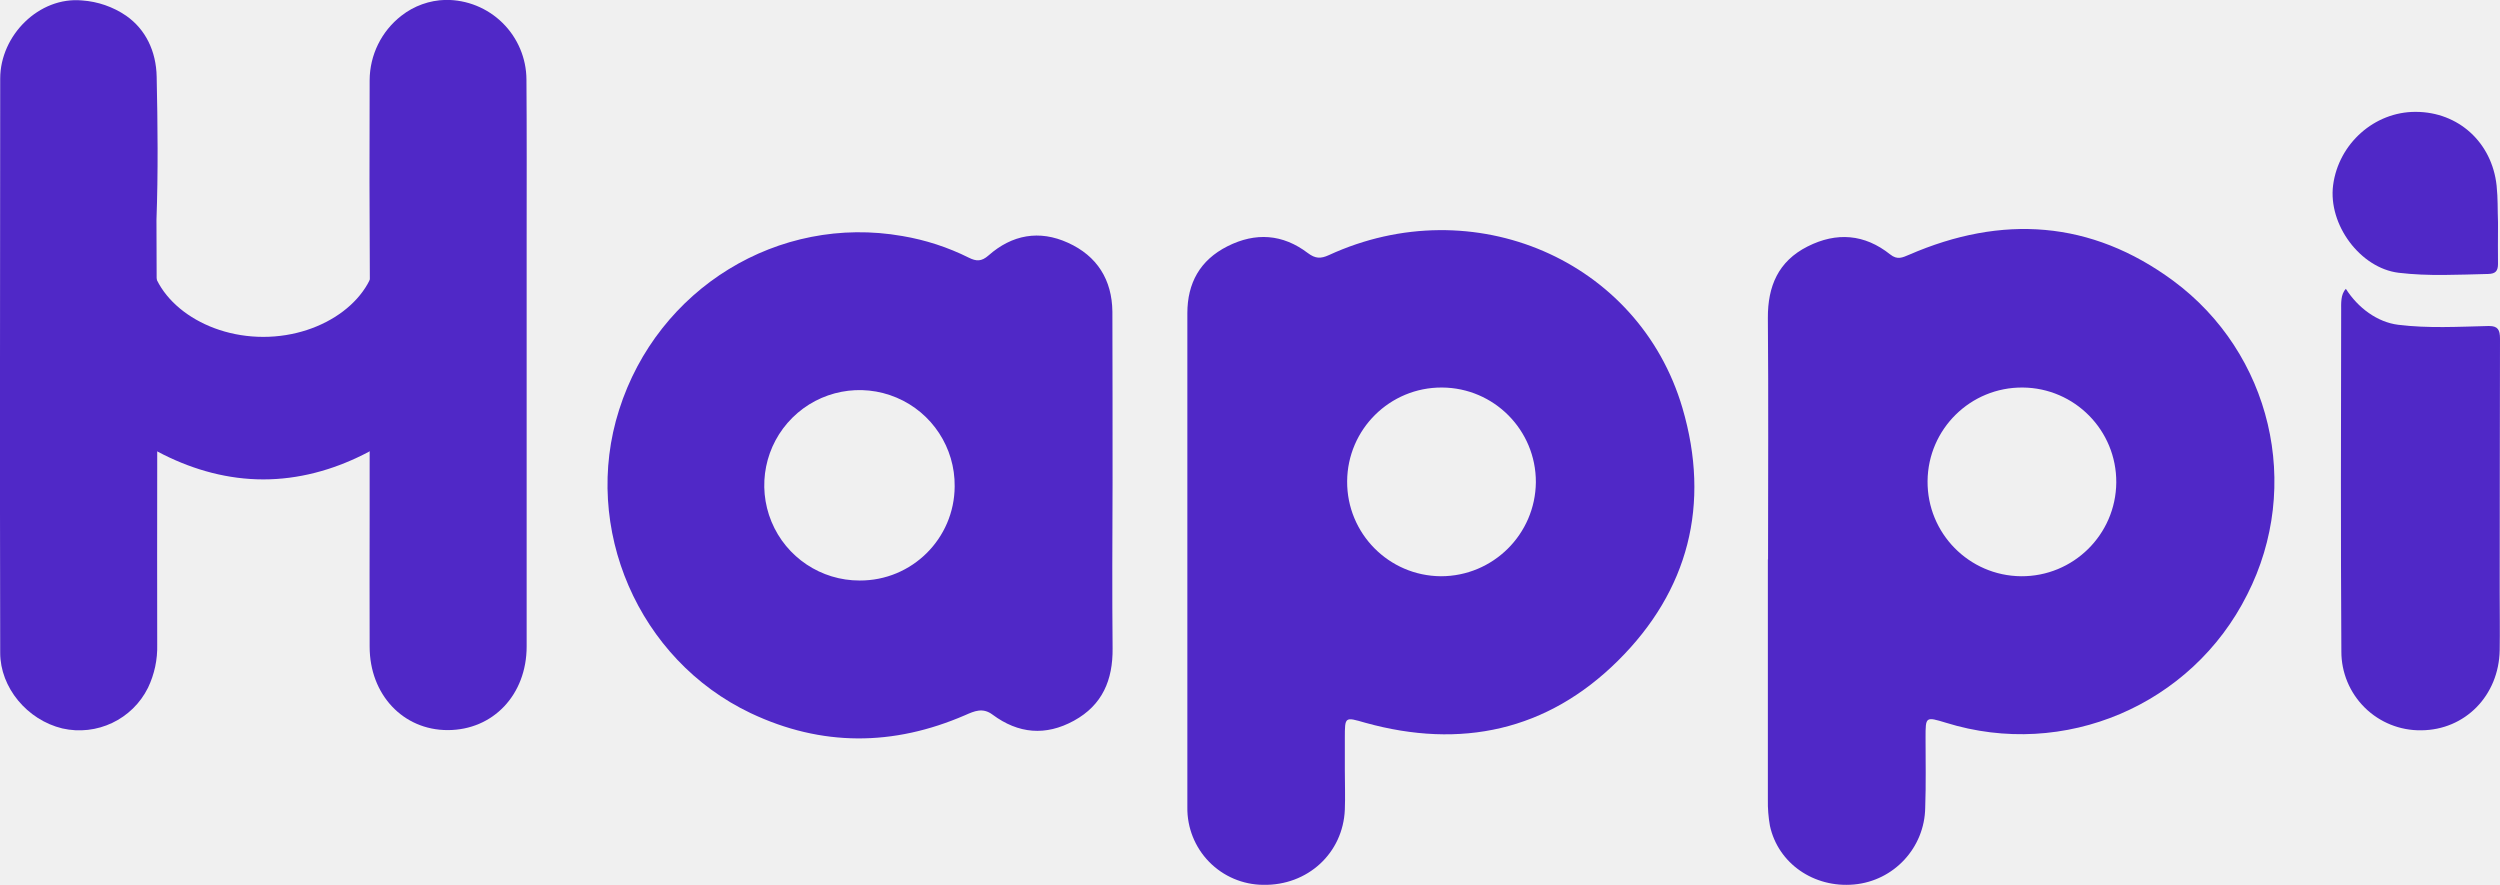
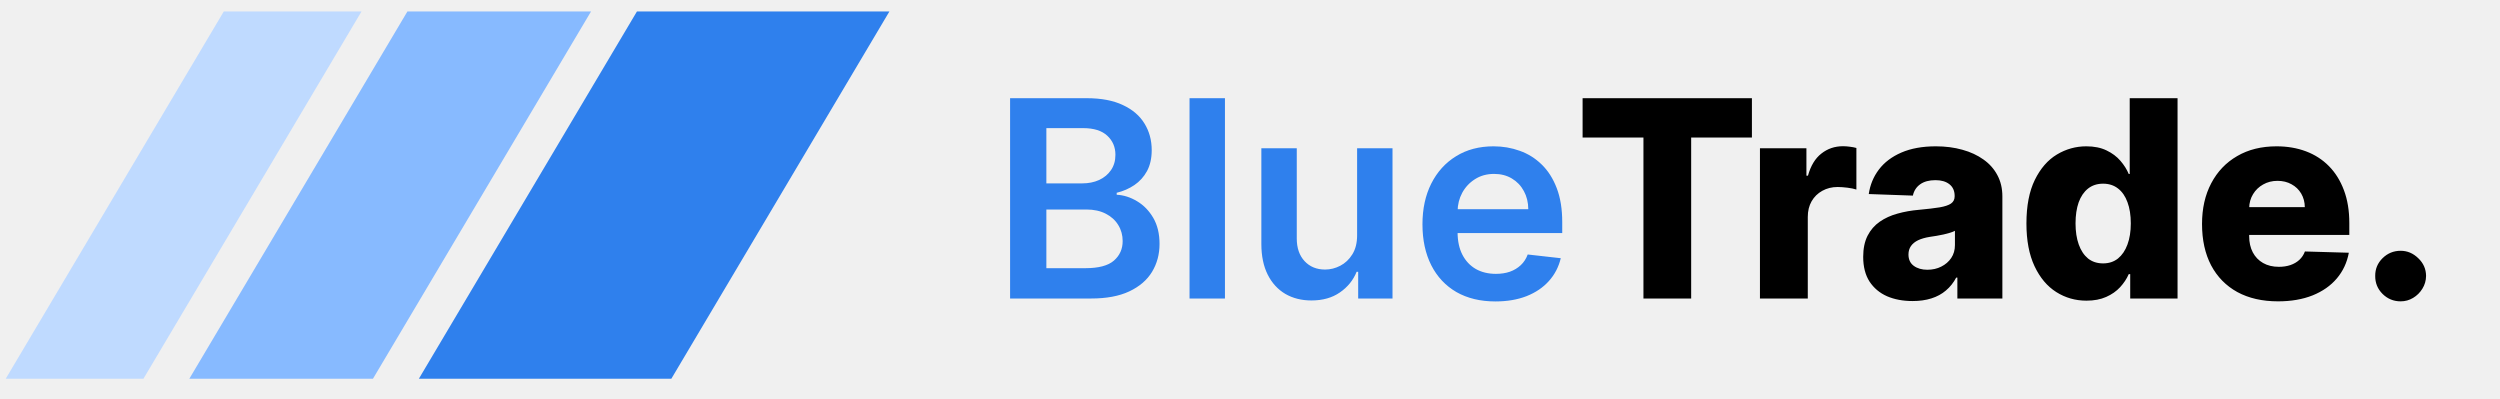
- <svg xmlns="http://www.w3.org/2000/svg" id="Layer_2" data-name="Layer 2" viewBox="0 0 737.06 260.88">
+ <svg xmlns="http://www.w3.org/2000/svg" width="201" height="32" viewBox="0 0 201 32" fill="none">
+   <g clip-path="url(#clip0_45_4509)">
+     <path d="M51.209 0.923H71.508L53.977 30.448H33.678L51.209 0.923Z" fill="#2F80ED" />
+     <path d="M32.755 0.923H47.518L29.987 30.448H15.224L32.755 0.923Z" fill="#87BAFF" />
+     <path d="M17.992 0.923H29.064L11.534 30.448H0.461L17.992 0.923Z" fill="#BFDAFF" />
+   </g>
+   <path d="M81.211 24V7.895H87.376C88.54 7.895 89.507 8.079 90.278 8.445C91.054 8.807 91.633 9.303 92.016 9.932C92.404 10.561 92.598 11.274 92.598 12.071C92.598 12.726 92.472 13.287 92.22 13.754C91.969 14.215 91.63 14.59 91.206 14.878C90.781 15.166 90.307 15.373 89.782 15.499V15.657C90.354 15.688 90.902 15.864 91.426 16.183C91.955 16.498 92.388 16.944 92.724 17.52C93.059 18.097 93.227 18.794 93.227 19.612C93.227 20.446 93.025 21.195 92.621 21.861C92.218 22.522 91.609 23.043 90.797 23.426C89.984 23.809 88.962 24 87.73 24H81.211ZM84.128 21.562H87.266C88.325 21.562 89.088 21.36 89.554 20.957C90.026 20.548 90.262 20.024 90.262 19.384C90.262 18.907 90.144 18.477 89.908 18.094C89.672 17.706 89.337 17.402 88.902 17.182C88.466 16.957 87.948 16.844 87.345 16.844H84.128V21.562ZM84.128 14.744H87.014C87.518 14.744 87.971 14.653 88.375 14.469C88.778 14.28 89.096 14.016 89.326 13.675C89.562 13.329 89.68 12.92 89.68 12.448C89.68 11.824 89.46 11.31 89.02 10.907C88.585 10.503 87.937 10.301 87.077 10.301H84.128V14.744ZM98.486 7.895V24H95.639V7.895H98.486ZM109.112 18.92V11.921H111.958V24H109.198V21.853H109.072C108.8 22.529 108.351 23.083 107.727 23.512C107.109 23.942 106.346 24.157 105.439 24.157C104.648 24.157 103.948 23.982 103.34 23.63C102.737 23.274 102.265 22.758 101.924 22.081C101.583 21.4 101.413 20.577 101.413 19.612V11.921H104.26V19.172C104.26 19.937 104.469 20.545 104.889 20.996C105.308 21.447 105.859 21.672 106.54 21.672C106.959 21.672 107.366 21.57 107.759 21.366C108.152 21.161 108.475 20.857 108.726 20.453C108.983 20.044 109.112 19.533 109.112 18.92ZM120.233 24.236C119.022 24.236 117.976 23.984 117.095 23.481C116.22 22.973 115.546 22.254 115.074 21.326C114.602 20.393 114.366 19.295 114.366 18.031C114.366 16.789 114.602 15.698 115.074 14.76C115.551 13.816 116.217 13.082 117.072 12.558C117.926 12.029 118.93 11.764 120.083 11.764C120.828 11.764 121.53 11.885 122.191 12.126C122.857 12.362 123.444 12.729 123.952 13.227C124.466 13.725 124.87 14.359 125.163 15.13C125.457 15.895 125.604 16.807 125.604 17.866V18.739H115.703V16.82H122.875C122.87 16.275 122.752 15.79 122.521 15.366C122.291 14.936 121.968 14.598 121.554 14.351C121.145 14.105 120.668 13.982 120.123 13.982C119.541 13.982 119.03 14.123 118.589 14.406C118.149 14.684 117.806 15.051 117.559 15.507C117.318 15.958 117.195 16.453 117.19 16.993V18.668C117.19 19.371 117.318 19.974 117.575 20.477C117.832 20.975 118.191 21.358 118.652 21.625C119.114 21.887 119.654 22.018 120.272 22.018C120.686 22.018 121.061 21.961 121.397 21.845C121.732 21.725 122.023 21.549 122.27 21.319C122.516 21.088 122.702 20.802 122.828 20.461L125.486 20.76C125.318 21.463 124.998 22.076 124.526 22.6C124.06 23.119 123.462 23.523 122.734 23.811C122.005 24.094 121.171 24.236 120.233 24.236Z" fill="#2F80ED" />
+   <path d="M127.241 11.056V7.895H140.854V11.056H135.97V24H132.133V11.056H127.241ZM141.5 24V11.921H145.236V14.123H145.361C145.582 13.326 145.941 12.734 146.439 12.346C146.937 11.953 147.516 11.756 148.177 11.756C148.355 11.756 148.538 11.769 148.727 11.796C148.916 11.816 149.091 11.851 149.254 11.898V15.24C149.071 15.177 148.829 15.127 148.531 15.09C148.237 15.054 147.975 15.035 147.744 15.035C147.288 15.035 146.877 15.137 146.51 15.342C146.148 15.541 145.862 15.822 145.652 16.183C145.448 16.54 145.346 16.959 145.346 17.442V24H141.5ZM153.772 24.204C153.001 24.204 152.317 24.076 151.719 23.819C151.127 23.557 150.658 23.164 150.312 22.64C149.971 22.11 149.801 21.447 149.801 20.65C149.801 19.979 149.919 19.413 150.154 18.951C150.39 18.49 150.715 18.115 151.13 17.827C151.544 17.539 152.021 17.321 152.561 17.174C153.101 17.022 153.677 16.92 154.291 16.868C154.978 16.805 155.531 16.739 155.95 16.671C156.369 16.598 156.673 16.495 156.862 16.364C157.056 16.228 157.153 16.037 157.153 15.79V15.751C157.153 15.347 157.014 15.035 156.736 14.815C156.459 14.595 156.084 14.485 155.612 14.485C155.103 14.485 154.694 14.595 154.385 14.815C154.076 15.035 153.879 15.339 153.795 15.727L150.249 15.601C150.354 14.868 150.624 14.212 151.059 13.636C151.499 13.054 152.102 12.598 152.867 12.267C153.638 11.932 154.563 11.764 155.643 11.764C156.414 11.764 157.124 11.856 157.774 12.039C158.424 12.217 158.991 12.48 159.473 12.826C159.955 13.166 160.327 13.586 160.59 14.084C160.857 14.582 160.991 15.151 160.991 15.79V24H157.373V22.317H157.279C157.064 22.726 156.789 23.072 156.453 23.355C156.123 23.638 155.732 23.851 155.282 23.992C154.836 24.134 154.333 24.204 153.772 24.204ZM154.959 21.688C155.373 21.688 155.746 21.604 156.076 21.436C156.411 21.269 156.679 21.038 156.878 20.744C157.077 20.446 157.177 20.1 157.177 19.706V18.558C157.067 18.616 156.933 18.668 156.776 18.716C156.624 18.763 156.456 18.807 156.272 18.849C156.089 18.891 155.9 18.928 155.706 18.959C155.512 18.991 155.326 19.02 155.148 19.046C154.786 19.104 154.477 19.193 154.22 19.313C153.968 19.434 153.774 19.591 153.638 19.785C153.507 19.974 153.441 20.199 153.441 20.461C153.441 20.86 153.583 21.164 153.866 21.373C154.154 21.583 154.519 21.688 154.959 21.688ZM167.753 24.173C166.862 24.173 166.052 23.942 165.324 23.481C164.595 23.02 164.013 22.328 163.578 21.405C163.143 20.482 162.925 19.337 162.925 17.968C162.925 16.548 163.151 15.379 163.601 14.461C164.052 13.544 164.642 12.865 165.371 12.425C166.105 11.984 166.894 11.764 167.738 11.764C168.372 11.764 168.915 11.874 169.366 12.094C169.816 12.309 170.189 12.587 170.482 12.928C170.776 13.269 170.999 13.623 171.151 13.989H171.229V7.895H175.075V24H171.269V22.042H171.151C170.988 22.414 170.757 22.763 170.459 23.088C170.16 23.413 169.785 23.675 169.334 23.874C168.888 24.073 168.362 24.173 167.753 24.173ZM169.09 21.177C169.557 21.177 169.955 21.046 170.286 20.784C170.616 20.516 170.87 20.142 171.048 19.659C171.227 19.177 171.316 18.611 171.316 17.961C171.316 17.3 171.227 16.731 171.048 16.254C170.875 15.777 170.621 15.41 170.286 15.153C169.955 14.896 169.557 14.768 169.09 14.768C168.613 14.768 168.21 14.899 167.879 15.161C167.549 15.423 167.297 15.793 167.124 16.27C166.957 16.747 166.873 17.311 166.873 17.961C166.873 18.611 166.959 19.177 167.132 19.659C167.305 20.142 167.554 20.516 167.879 20.784C168.21 21.046 168.613 21.177 169.09 21.177ZM183.153 24.228C181.889 24.228 180.799 23.979 179.881 23.481C178.969 22.978 178.267 22.262 177.774 21.334C177.286 20.401 177.043 19.292 177.043 18.008C177.043 16.76 177.289 15.67 177.782 14.736C178.275 13.798 178.969 13.069 179.866 12.55C180.762 12.026 181.818 11.764 183.035 11.764C183.894 11.764 184.681 11.898 185.394 12.165C186.107 12.432 186.723 12.828 187.242 13.352C187.761 13.877 188.165 14.524 188.453 15.295C188.741 16.06 188.885 16.938 188.885 17.929V18.889H178.387V16.655H185.307C185.302 16.246 185.205 15.882 185.016 15.562C184.828 15.242 184.568 14.993 184.238 14.815C183.913 14.632 183.538 14.54 183.113 14.54C182.683 14.54 182.298 14.637 181.957 14.831C181.617 15.02 181.347 15.279 181.147 15.609C180.948 15.934 180.843 16.304 180.833 16.718V18.991C180.833 19.484 180.93 19.916 181.124 20.288C181.318 20.655 181.593 20.941 181.95 21.145C182.306 21.35 182.731 21.452 183.223 21.452C183.564 21.452 183.874 21.405 184.151 21.311C184.429 21.216 184.668 21.077 184.867 20.894C185.066 20.71 185.216 20.485 185.315 20.218L188.846 20.32C188.699 21.111 188.377 21.801 187.879 22.388C187.386 22.97 186.739 23.423 185.936 23.748C185.134 24.068 184.206 24.228 183.153 24.228ZM193.012 24.228C192.446 24.228 191.961 24.029 191.557 23.63C191.159 23.232 190.962 22.75 190.967 22.183C190.962 21.628 191.159 21.153 191.557 20.76C191.961 20.362 192.446 20.163 193.012 20.163C193.547 20.163 194.018 20.362 194.427 20.76C194.842 21.153 195.051 21.628 195.056 22.183C195.051 22.561 194.952 22.904 194.758 23.214C194.569 23.523 194.32 23.769 194.011 23.953C193.707 24.136 193.374 24.228 193.012 24.228Z" fill="black" />
  <defs>
-     <style>.cls-1{fill:#5028c7;}</style>
+     <clipPath id="clip0_45_4509">
+       <rect width="71.969" height="29.526" fill="white" transform="translate(0 0.922607)" />
+     </clipPath>
  </defs>
-   <path class="cls-1" d="M907.94,475.07v1.56c0,3.59-.06,7.18,0,10.77,0,2.07-.76,2.88-2.89,2.93-8.8.2-17.6.71-26.4-.35-11.28-1.37-20.84-14.16-19.32-25.85,1.62-12.24,12.19-21.64,24.33-21.59,12.59,0,22.5,9,23.87,21.74C907.94,468.38,907.79,471,907.94,475.07Z" transform="translate(-171.47 -409.56)" />
-   <path class="cls-1" d="M908.44,584.32c0,5.61.09,11.25,0,16.93-.24,13.38-10.21,23.56-23.17,23.62a23.19,23.19,0,0,1-23.51-23.26c-.21-33.53-.12-67-.06-100.56,0-2-.18-4.71,1.39-6.33,3.57,5.61,9.27,9.84,15.48,10.6,8.8,1.08,17.62.57,26.42.36a1.46,1.46,0,0,0,.36,0c2.52,0,3.18,1.11,3.18,3.75C908.44,534.37,908.5,559.31,908.44,584.32Z" transform="translate(-171.47 -409.56)" />
-   <path class="cls-1" d="M812.14,492.3c-24.17-17.8-50.47-19.52-77.83-7.63-1.93.81-3.44,1.61-5.57-.1-7.53-6-15.78-6.68-24.38-2.33s-11.73,11.68-11.68,21.09c.2,23.72.05,47.44.05,71.16h-.05v70.76a39.82,39.82,0,0,0,.61,7.79c2.43,11.12,13,18.36,24.78,17.29a23.08,23.08,0,0,0,21-22.66c.25-6.92.1-13.8.1-20.68,0-6.17,0-6.17,6-4.35A74.57,74.57,0,0,0,834,584.86,73.53,73.53,0,0,0,812.14,492.3Zm-44.81,87.15a27.82,27.82,0,1,1,28.07-27.62A27.88,27.88,0,0,1,767.33,579.45Z" transform="translate(-171.47 -409.56)" />
-   <path class="cls-1" d="M667.49,529.83c-12.84-43.65-61.7-64.64-104.23-45.06-2.43,1.11-4,1.06-6.22-.61-7.39-5.61-15.38-6.17-23.67-2-8.1,4.09-11.84,10.82-11.84,19.77V647.57a22.53,22.53,0,0,0,22.36,22.86c13.1.26,23.56-9.35,24.07-22.2.15-3.84,0-7.69,0-11.58h0v-9.51c0-6.37,0-6.22,6-4.5,28.22,7.84,53.66,2.38,74.5-18.26S675.84,558.26,667.49,529.83Zm-71.21,49.62a27.82,27.82,0,1,1,28-27.72A28,28,0,0,1,596.28,579.45Z" transform="translate(-171.47 -409.56)" />
-   <path class="cls-1" d="M499.48,551.88c0-16.79,0-33.63-.05-50.42-.1-9.41-4.5-16.44-13.1-20.33-8.45-3.85-16.49-2.38-23.42,3.74-2.07,1.82-3.59,1.77-5.81.66a70,70,0,0,0-19.58-6.38C401,472.73,365.4,494.53,354,530.39c-11.13,34.85,5.67,73.69,38.79,89.42,20.94,9.91,42.08,9.76,63.22.6,2.74-1.21,5.21-2.32,8.1-.15,7.58,5.62,15.62,6.37,24,1.77s11.48-12,11.38-21.34C499.33,584.45,499.43,568.17,499.48,551.88Zm-74.55,28.83a28.07,28.07,0,1,1,28-27.77A27.88,27.88,0,0,1,424.93,580.71Z" transform="translate(-171.47 -409.56)" />
-   <path class="cls-1" d="M217.67,496.73l.15,45.23v5.71c0,17.32-.06,34.58,0,51.87a27.79,27.79,0,0,1-2.71,12.78,22.62,22.62,0,0,1-25.27,12c-10.39-2.52-18.31-12.07-18.31-22.3q-.09-42.42-.06-84.8v-1q0-41.69.06-83.47c0-12.79,11.47-24.23,24.13-23.06a26.28,26.28,0,0,1,13,4.51c5.73,4,8.86,10.44,9,18,.3,14.07.45,28.12-.06,42.2Z" transform="translate(-171.47 -409.56)" />
-   <path class="cls-1" d="M326.74,480.16q0,18.06,0,36.14,0,41.88,0,83.84c0,14.25-9.9,24.67-23.29,24.67-13.15,0-23-10.48-23-24.58-.06-13.36,0-26.75,0-40.11V547.7l.06-50.85V492.8q-.18-29.81-.06-59.58a24.19,24.19,0,0,1,9.33-19,22,22,0,0,1,13.06-4.69A23.61,23.61,0,0,1,326.68,433C326.8,448.7,326.74,464.43,326.74,480.16Z" transform="translate(-171.47 -409.56)" />
-   <path class="cls-1" d="M249.11,550.9c-41.59,0-75.43-44.07-75.43-67.34h42c0,13.73,15.3,25.32,33.41,25.32s33.42-11.59,33.42-25.32h42C324.55,506.91,290.71,550.9,249.11,550.9Z" transform="translate(-171.47 -409.56)" />
</svg>
